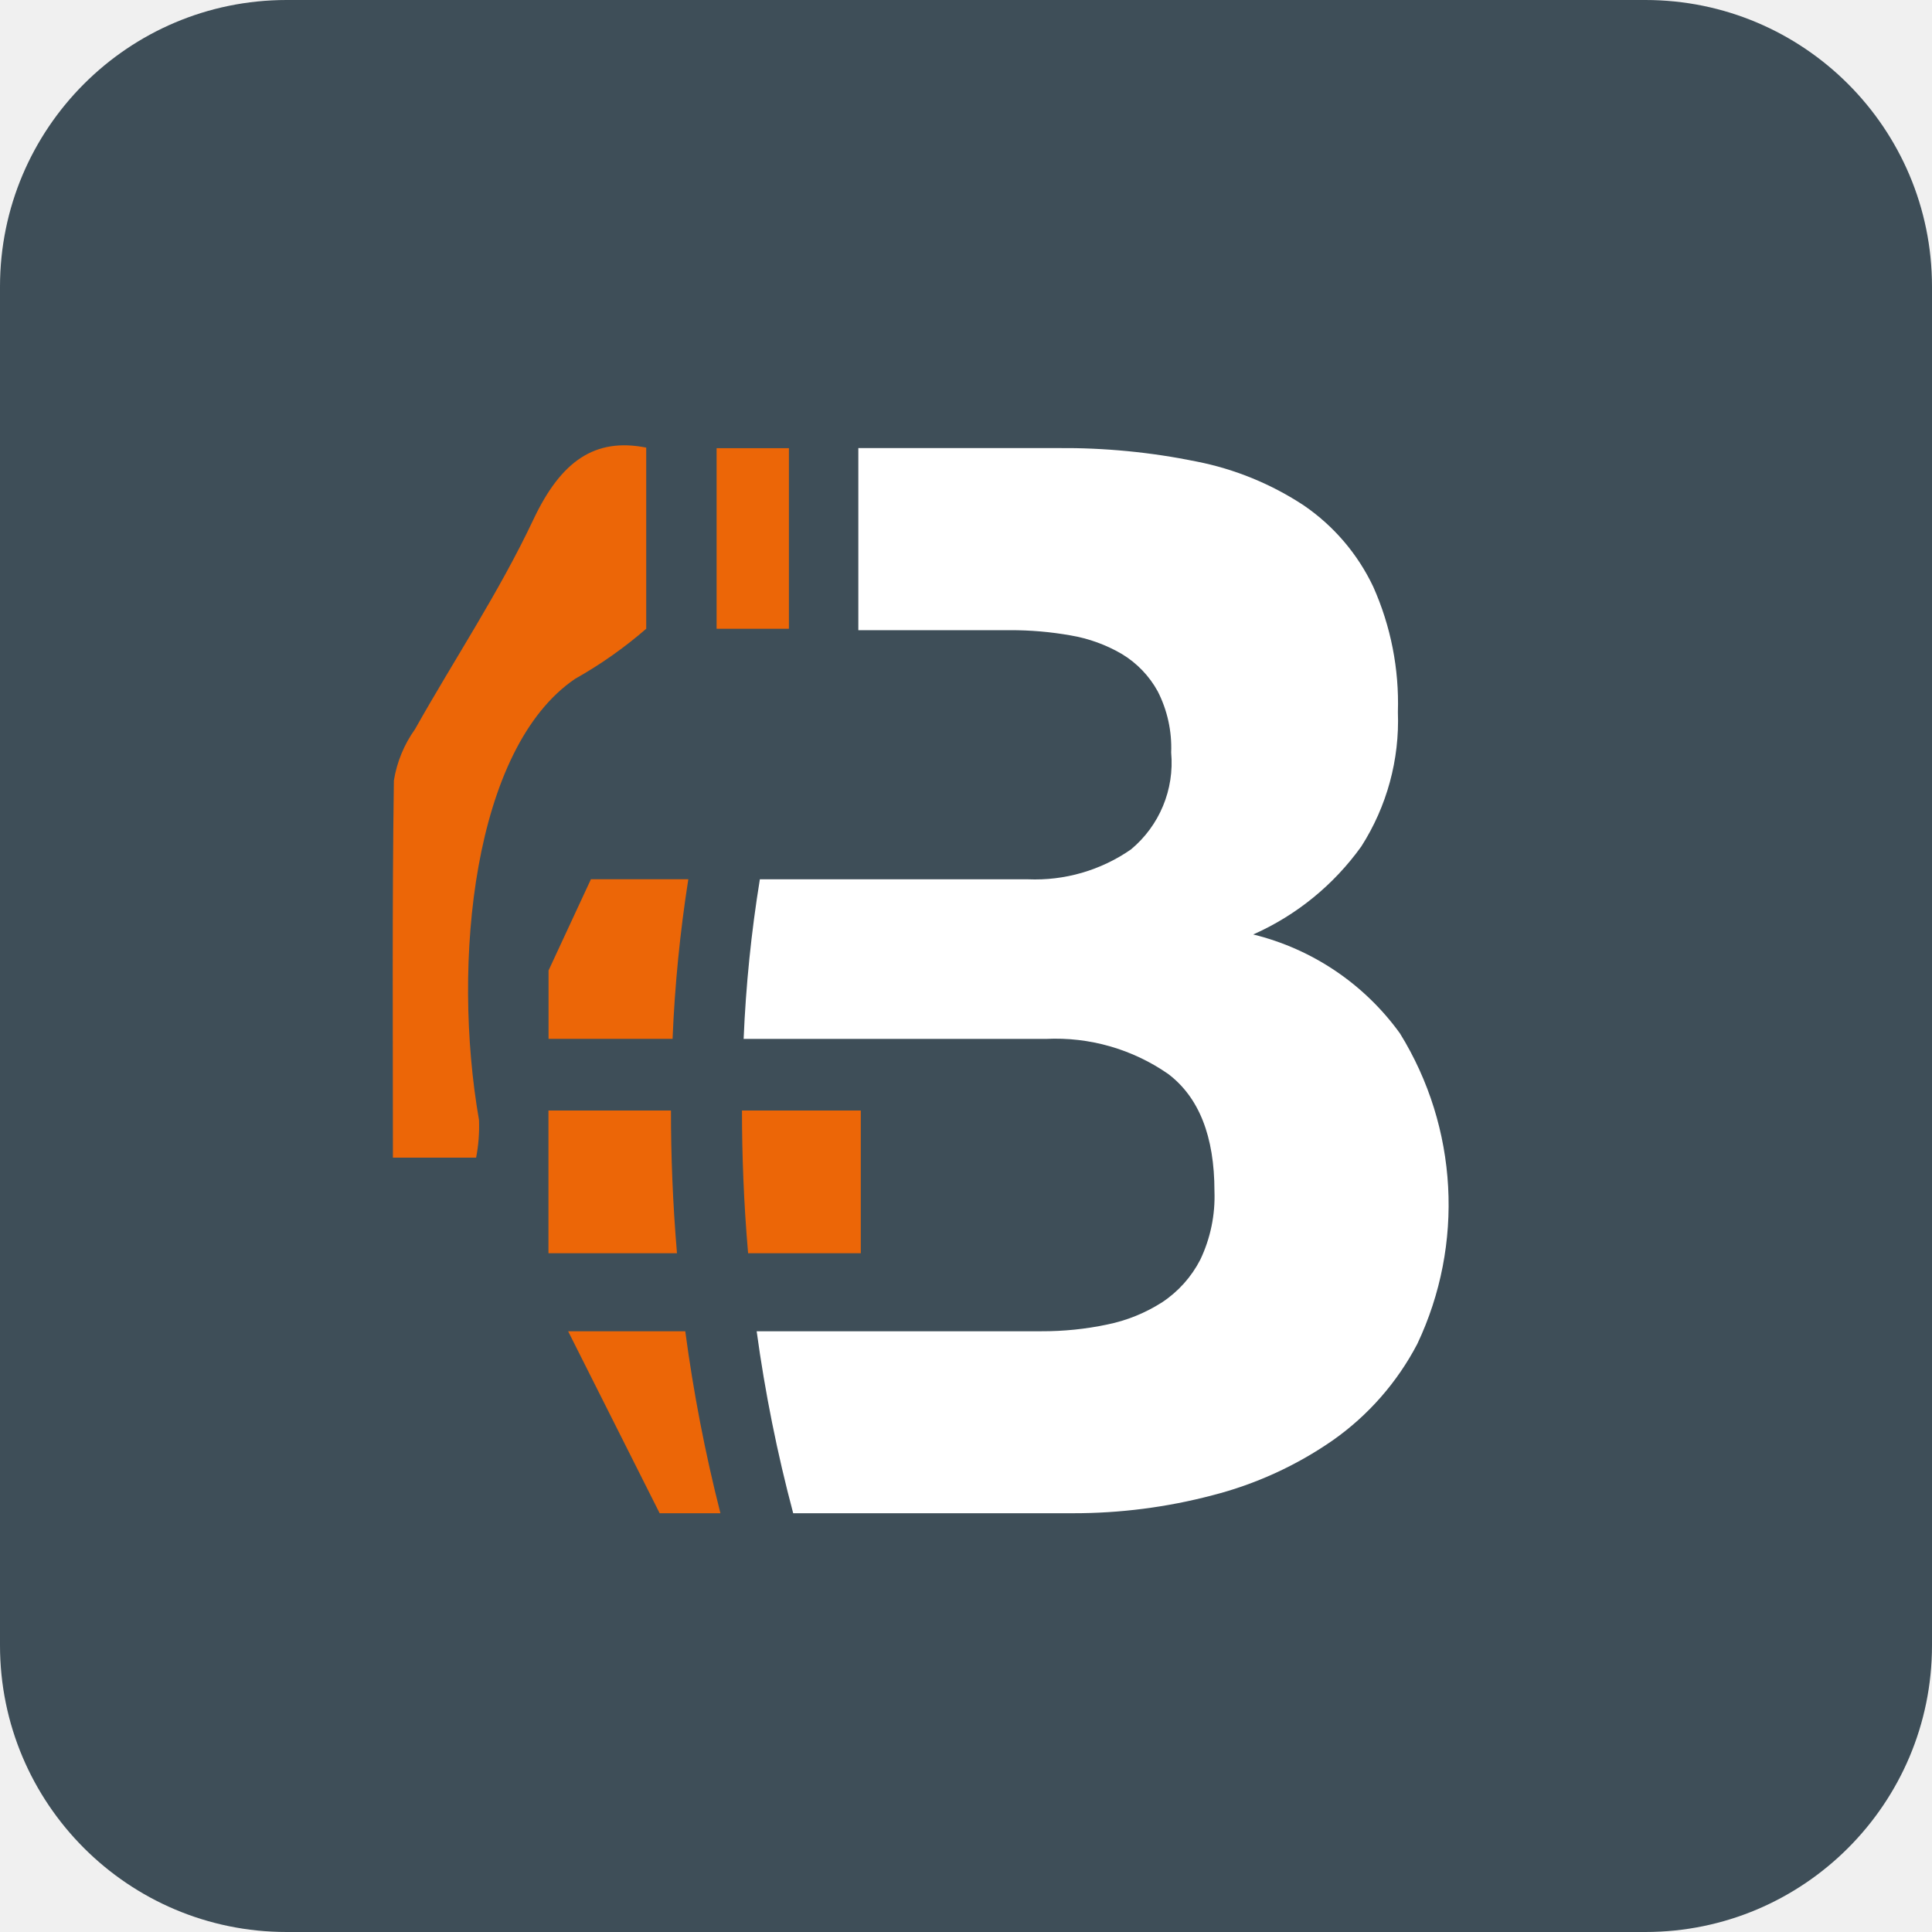
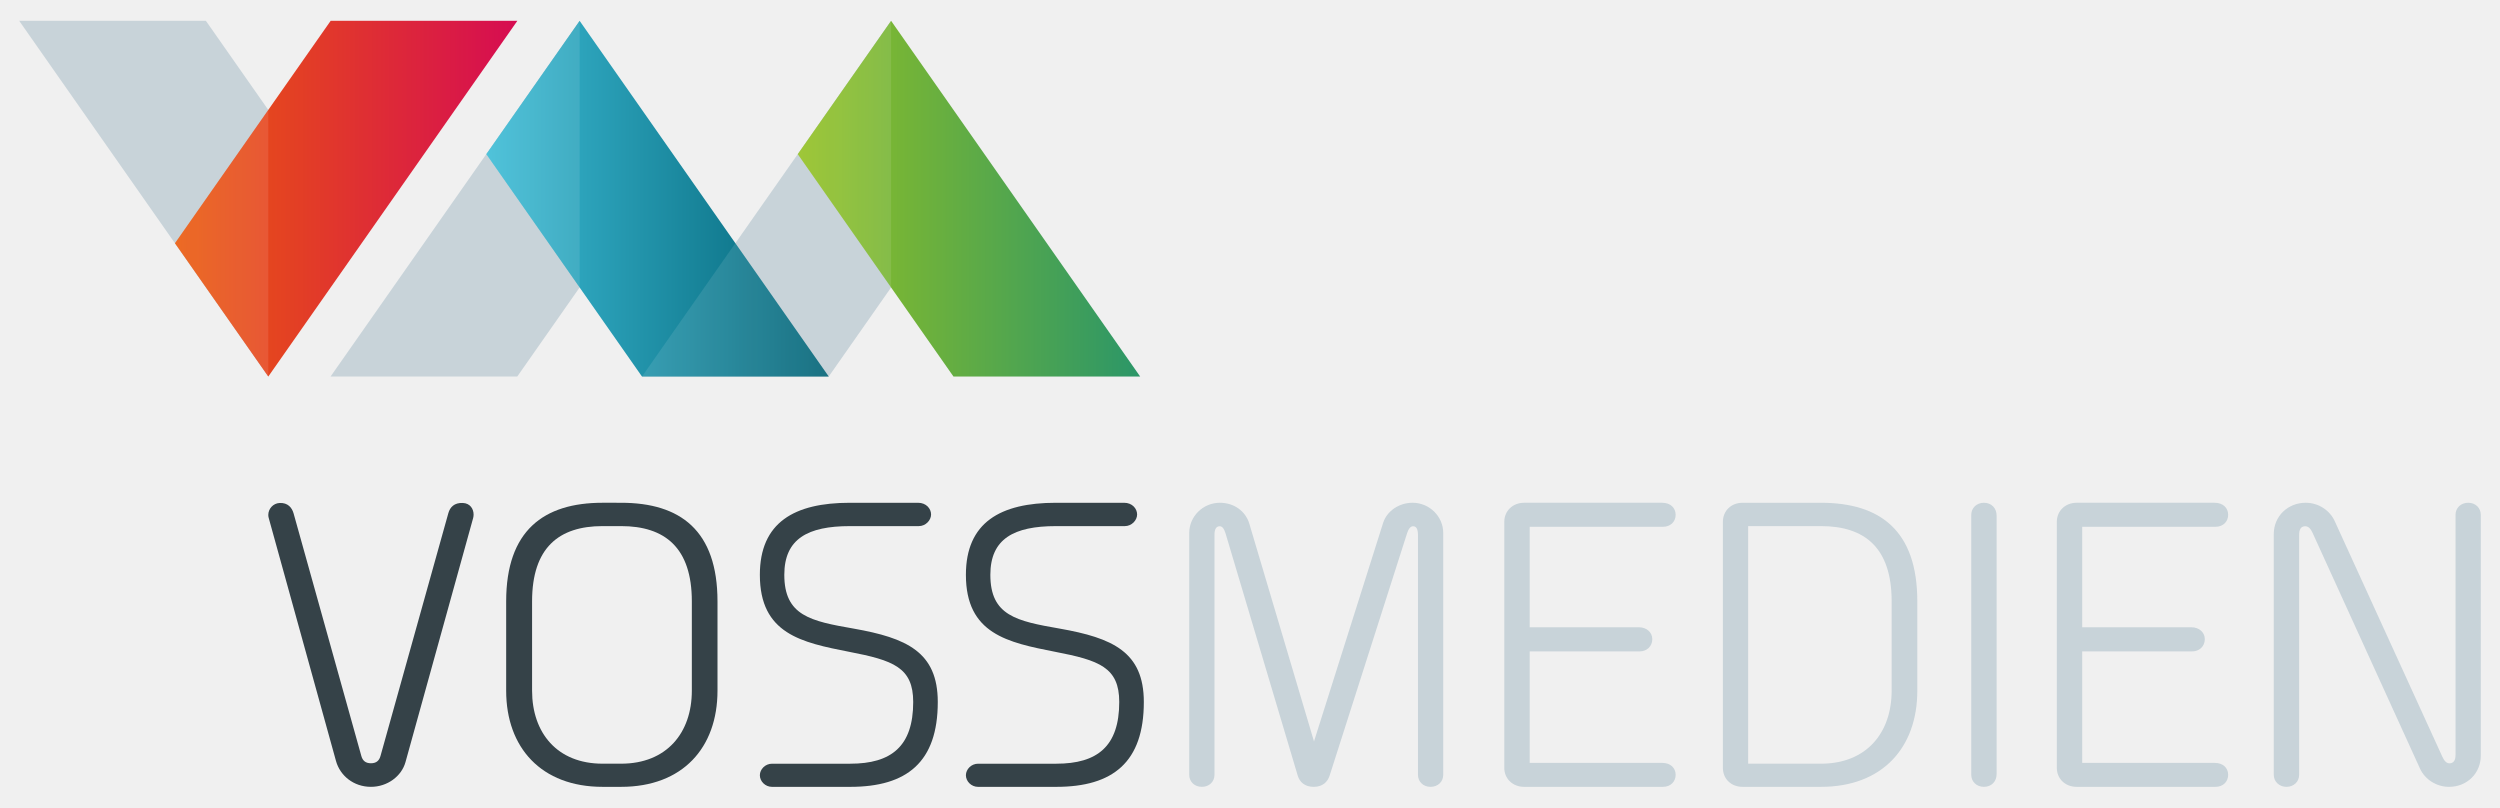
- <svg xmlns="http://www.w3.org/2000/svg" width="89.9" height="89.9" viewBox="0 0 89.9 89.9">
-   <path id="Pfad_1" data-name="Pfad 1" d="M76.562,89.9H13.338A13.338,13.338,0,0,1,0,76.562V13.338A13.338,13.338,0,0,1,13.338,0H76.562A13.338,13.338,0,0,1,89.9,13.338V76.562A13.338,13.338,0,0,1,76.562,89.9" fill="#3e4e58" />
-   <path id="Pfad_23" data-name="Pfad 23" d="M58.01,105.907h-5.7v6.642H58.29c-.2-2.377-.282-4.6-.28-6.642" transform="translate(-26.789 -54.233)" fill="#ec6607" />
-   <path id="Pfad_24" data-name="Pfad 24" d="M70.761,105.907c0,2.032.078,4.262.285,6.642H76.29v-6.642Z" transform="translate(-36.235 -54.233)" fill="#ec6607" />
-   <rect id="Rechteck_3" data-name="Rechteck 3" width="3.365" height="8.403" transform="translate(33.345 20.855)" fill="#ec6607" />
-   <path id="Pfad_26" data-name="Pfad 26" d="M54.182,126.96l4.259,8.468h2.828a73.913,73.913,0,0,1-1.636-8.468Z" transform="translate(-27.746 -65.014)" fill="#ec6607" />
-   <path id="Pfad_27" data-name="Pfad 27" d="M52.314,88.1v3.181h5.771a65.084,65.084,0,0,1,.733-7.427H54.286Z" transform="translate(-26.789 -42.941)" fill="#ec6607" />
-   <path id="Pfad_28" data-name="Pfad 28" d="M101.468,69.986a11.917,11.917,0,0,0-6.837-4.616,12.351,12.351,0,0,0,5.032-4.1,10.857,10.857,0,0,0,1.7-6.247,13.3,13.3,0,0,0-1.146-5.831,9.525,9.525,0,0,0-3.227-3.783,13.958,13.958,0,0,0-5-2.047,30.859,30.859,0,0,0-6.456-.625H76.256V51.21h7.061a15.938,15.938,0,0,1,2.811.243,7.045,7.045,0,0,1,2.394.868,4.634,4.634,0,0,1,1.666,1.736,5.765,5.765,0,0,1,.625,2.846,5.244,5.244,0,0,1-1.874,4.512,7.832,7.832,0,0,1-4.79,1.388H71.674a62.354,62.354,0,0,0-.755,7.427H84.983a9.188,9.188,0,0,1,5.692,1.631q2.151,1.631,2.152,5.449a6.822,6.822,0,0,1-.659,3.192A5.26,5.26,0,0,1,90.4,82.48a7.505,7.505,0,0,1-2.568,1.041,14.541,14.541,0,0,1-3.054.312H71.525a69.435,69.435,0,0,0,1.7,8.468h13.01a25.349,25.349,0,0,0,6.49-.833A17.371,17.371,0,0,0,98.345,88.9a12.644,12.644,0,0,0,3.921-4.477,15.145,15.145,0,0,0-.8-14.438" transform="translate(-36.316 -21.887)" fill="#fff" />
-   <path id="Pfad_29" data-name="Pfad 29" d="M49.249,42.576c-2.385-.472-3.96.617-5.247,3.341-1.618,3.425-3.678,6.5-5.512,9.763a5.641,5.641,0,0,0-.983,2.387c-.084,5.824-.045,11.65-.045,17.55h3.871a7.614,7.614,0,0,0,.135-1.752c-1.283-7.353-.265-17.313,4.472-20.53a20.026,20.026,0,0,0,3.309-2.33Z" transform="translate(-19.179 -21.748)" fill="#ec6607" />
+ <svg xmlns="http://www.w3.org/2000/svg" version="1.1" id="Ebene_1" x="0px" y="0px" width="250px" viewBox="0 0 780 252" enable-background="new 0 0 780 252" xml:space="preserve">
+   <g>
+     <polygon fill="#C8D3D9" points="248.903,48.091 229.433,75.881 200.303,117.48 258.563,117.48 278.023,89.69 278.023,6.5  " />
+     <polygon fill="#C8D3D9" points="180.853,6.5 180.853,6.511 180.843,6.5  " />
+     <g>
+       <path fill="#354248" d="M139.883,160.11c0.527-1.884,1.864-3.298,4.515-3.186c2.304,0.095,3.363,1.874,3.363,3.622    c0,0.355-0.044,0.713-0.131,1.052l-21.119,76.182c-1.221,4.4-5.645,7.713-10.773,7.713c-5.403,0-9.638-3.476-10.903-8.05    l-20.997-75.843c-0.089-0.314-0.131-0.632-0.131-0.946c0-1.884,1.482-3.635,3.562-3.728c2.555-0.11,3.839,1.483,4.335,3.267    l21.138,75.69c0.426,1.521,1.39,2.254,2.996,2.254c1.581,0,2.545-0.732,2.971-2.254L139.883,160.11z" />
+       <path fill="#354248" d="M193.78,156.864c18.53,0,30.079,8.7,30.079,30.763v27.875c0,17.753-10.844,29.993-30.081,29.993h-5.774    c-19.106,0-30.079-12.23-30.079-29.995v-27.873c0-22.074,11.676-30.766,30.079-30.766L193.78,156.864z M166.01,215.5    c0,13.113,7.787,22.769,21.997,22.769h5.773c14.258,0,22.073-9.66,22.073-22.769v-27.873c0-16.743-8.398-23.482-22.073-23.482    h-5.775c-13.629,0-21.997,6.736-21.997,23.482L166.01,215.5z" />
+       <path fill="#354248" d="M240.871,245.5c-2.117,0-3.796-1.734-3.796-3.622c0-1.852,1.679-3.603,3.796-3.603h24.402    c12.808,0,19.646-5.411,19.646-19.252c0-10.796-6.224-13.006-20.021-15.665c-14.763-2.899-27.823-5.565-27.823-24.017    c0-16.356,10.785-22.476,28.073-22.476h21.301c2.523,0,4.047,1.84,4.047,3.642c0,1.85-1.719,3.641-3.834,3.641h-21.514    c-13.079,0-20.445,3.94-20.445,15.193c0,12.766,8.204,14.446,21.667,16.787c16.423,2.908,26.217,7.231,26.217,22.894    c0,18.786-9.654,26.476-27.313,26.476L240.871,245.5z" />
+       <path fill="#354248" d="M305.156,245.5c-2.116,0-3.796-1.734-3.796-3.622c0-1.852,1.68-3.603,3.796-3.603h24.401    c12.81,0,19.646-5.411,19.646-19.252c0-10.796-6.222-13.006-20.021-15.665c-14.759-2.899-27.821-5.565-27.821-24.017    c0-16.356,10.786-22.476,28.074-22.476h21.302c2.521,0,4.044,1.84,4.044,3.642c0,1.85-1.717,3.641-3.835,3.641h-21.511    c-13.081,0-20.446,3.94-20.446,15.193c0,12.766,8.204,14.446,21.668,16.787c16.42,2.908,26.217,7.231,26.217,22.894    c0,18.786-9.656,26.476-27.315,26.476L305.156,245.5z" />
+       <path fill="#C8D3D9" d="M431.554,163.075c1.195-3.638,4.942-6.214,9.164-6.214c5.286,0,9.567,4.281,9.567,9.416v75.469    c0,2.1-1.591,3.749-3.958,3.749c-2.332,0-3.922-1.649-3.922-3.749v-74.884c0-1.729-0.48-2.557-1.35-2.661    c-0.916-0.109-1.576,0.704-2.053,2.192l-24.157,75.597c-0.641,2.008-2.235,3.505-4.939,3.505c-2.822,0-4.414-1.479-5.021-3.516    l-22.511-75.553c-0.446-1.508-1.112-2.394-2.06-2.226c-0.893,0.159-1.396,0.932-1.396,2.661v74.884c0,2.1-1.592,3.749-3.922,3.749    c-2.369,0-3.959-1.649-3.959-3.749v-75.469c0-5.135,4.282-9.416,9.567-9.416c4.398,0,7.977,2.587,9.166,6.468l20.197,67.993    L431.554,163.075z" />
+       <path fill="#C8D3D9" d="M469.341,162.807c0-3.423,2.656-5.945,6.177-5.945h43.076c2.694,0,4.207,1.688,4.207,3.766    c0,2.098-1.549,3.731-3.959,3.731h-41.581v31.346h34.044c2.513,0,4.212,1.634,4.212,3.731c0,2.226-1.73,3.803-3.96,3.803h-34.296    v34.782h41.333c2.669,0,4.208,1.63,4.208,3.726c0,2.079-1.527,3.749-3.96,3.749h-43.324c-3.521,0-6.177-2.504-6.177-5.927V162.807    z" />
+       <path fill="#C8D3D9" d="M537.538,162.811c0-3.4,2.547-5.946,6.14-5.946h24.443c18.531,0,30.08,8.7,30.08,30.763v27.875    c0,17.757-10.888,29.993-30.08,29.993h-24.443c-3.593,0-6.14-2.528-6.14-5.927V162.811z M590.194,187.627    c0-16.741-8.396-23.482-22.073-23.482h-22.699v74.128h22.699c14.255,0,22.073-9.661,22.073-22.769V187.627z" />
+       <path fill="#C8D3D9" d="M615.03,160.627c0-2.114,1.648-3.766,3.959-3.766c2.308,0,3.956,1.64,3.956,4.019v80.617    c0,2.378-1.648,3.998-3.956,3.998c-2.311,0-3.959-1.634-3.959-3.749V160.627z" />
+       <path fill="#C8D3D9" d="M641.728,162.807c0-3.423,2.654-5.945,6.176-5.945h43.074c2.693,0,4.211,1.688,4.211,3.766    c0,2.098-1.553,3.731-3.961,3.731h-41.582v31.346h34.045c2.512,0,4.211,1.634,4.211,3.731c0,2.226-1.729,3.803-3.957,3.803    h-34.297v34.782h41.33c2.672,0,4.211,1.63,4.211,3.726c0,2.079-1.529,3.749-3.959,3.749h-43.326c-3.521,0-6.176-2.504-6.176-5.927    V162.807z" />
+       <path fill="#C8D3D9" d="M766.128,160.627c0-2.097,1.59-3.766,3.961-3.766c2.328,0,3.918,1.669,3.918,3.766v75.135    c0,5.452-4.24,9.733-9.904,9.733c-3.961,0-7.529-2.334-9.057-5.681l-33.547-73.615c-0.625-1.375-1.418-2.128-2.533-1.998    c-1.055,0.125-1.633,0.932-1.633,2.661v74.884c0,2.115-1.646,3.749-3.957,3.749c-2.25,0-3.959-1.618-3.959-3.749v-75.133    c0-5.46,4.289-9.752,9.982-9.752c3.975,0,7.494,2.363,9.021,5.702l33.609,73.578c0.629,1.373,1.412,2.161,2.506,1.996    c1.023-0.154,1.596-0.931,1.596-2.658L766.128,160.627z" />
+     </g>
+     <polygon fill="#C8D3D9" points="64.243,6.5 5.993,6.5 54.583,75.891 83.703,117.48 83.703,34.29  " />
+     <polygon fill="#C8D3D9" points="180.843,6.5 151.723,48.091 103.133,117.48 161.383,117.48 180.843,89.69 180.853,89.69   180.853,6.511  " />
+     <linearGradient id="SVGID_1_" gradientUnits="userSpaceOnUse" x1="54.583" y1="61.99" x2="161.413" y2="61.99">
+       <stop offset="0" style="stop-color:#EA5B0C" />
+       <stop offset="1" style="stop-color:#D60C52" />
+     </linearGradient>
+     <polygon fill="url(#SVGID_1_)" points="103.163,6.5 83.703,34.29 54.583,75.891 83.703,117.48 112.833,75.891 161.413,6.5  " />
+     <linearGradient id="SVGID_2_" gradientUnits="userSpaceOnUse" x1="151.723" y1="61.99" x2="258.563" y2="61.99">
+       <stop offset="0" style="stop-color:#3DBCD6" />
+       <stop offset="1" style="stop-color:#016275" />
+     </linearGradient>
+     <polygon fill="url(#SVGID_2_)" points="229.433,75.881 209.973,48.091 180.853,6.511 180.843,6.5 151.723,48.091 180.843,89.69   200.303,117.48 258.563,117.48  " />
+     <linearGradient id="SVGID_3_" gradientUnits="userSpaceOnUse" x1="248.903" y1="61.99" x2="355.733" y2="61.99">
+       <stop offset="0" style="stop-color:#94C122" />
+       <stop offset="1" style="stop-color:#2B9668" />
+     </linearGradient>
+     <polygon fill="url(#SVGID_3_)" points="307.153,48.091 278.023,6.5 248.903,48.091 278.023,89.69 297.483,117.48 355.733,117.48   " />
+     <polygon opacity="0.1" fill="#FFFFFF" points="180.853,6.511 180.853,89.69 180.843,89.69 151.723,48.091 180.843,6.5  " />
+     <polygon opacity="0.1" fill="#FFFFFF" points="258.563,117.48 200.303,117.48 229.433,75.881  " />
+     <polygon opacity="0.1" fill="#FFFFFF" points="278.023,6.5 278.023,89.69 248.903,48.091  " />
+     <polygon opacity="0.1" fill="#FFFFFF" points="83.703,34.29 83.703,117.48 54.583,75.891  " />
+   </g>
</svg>
